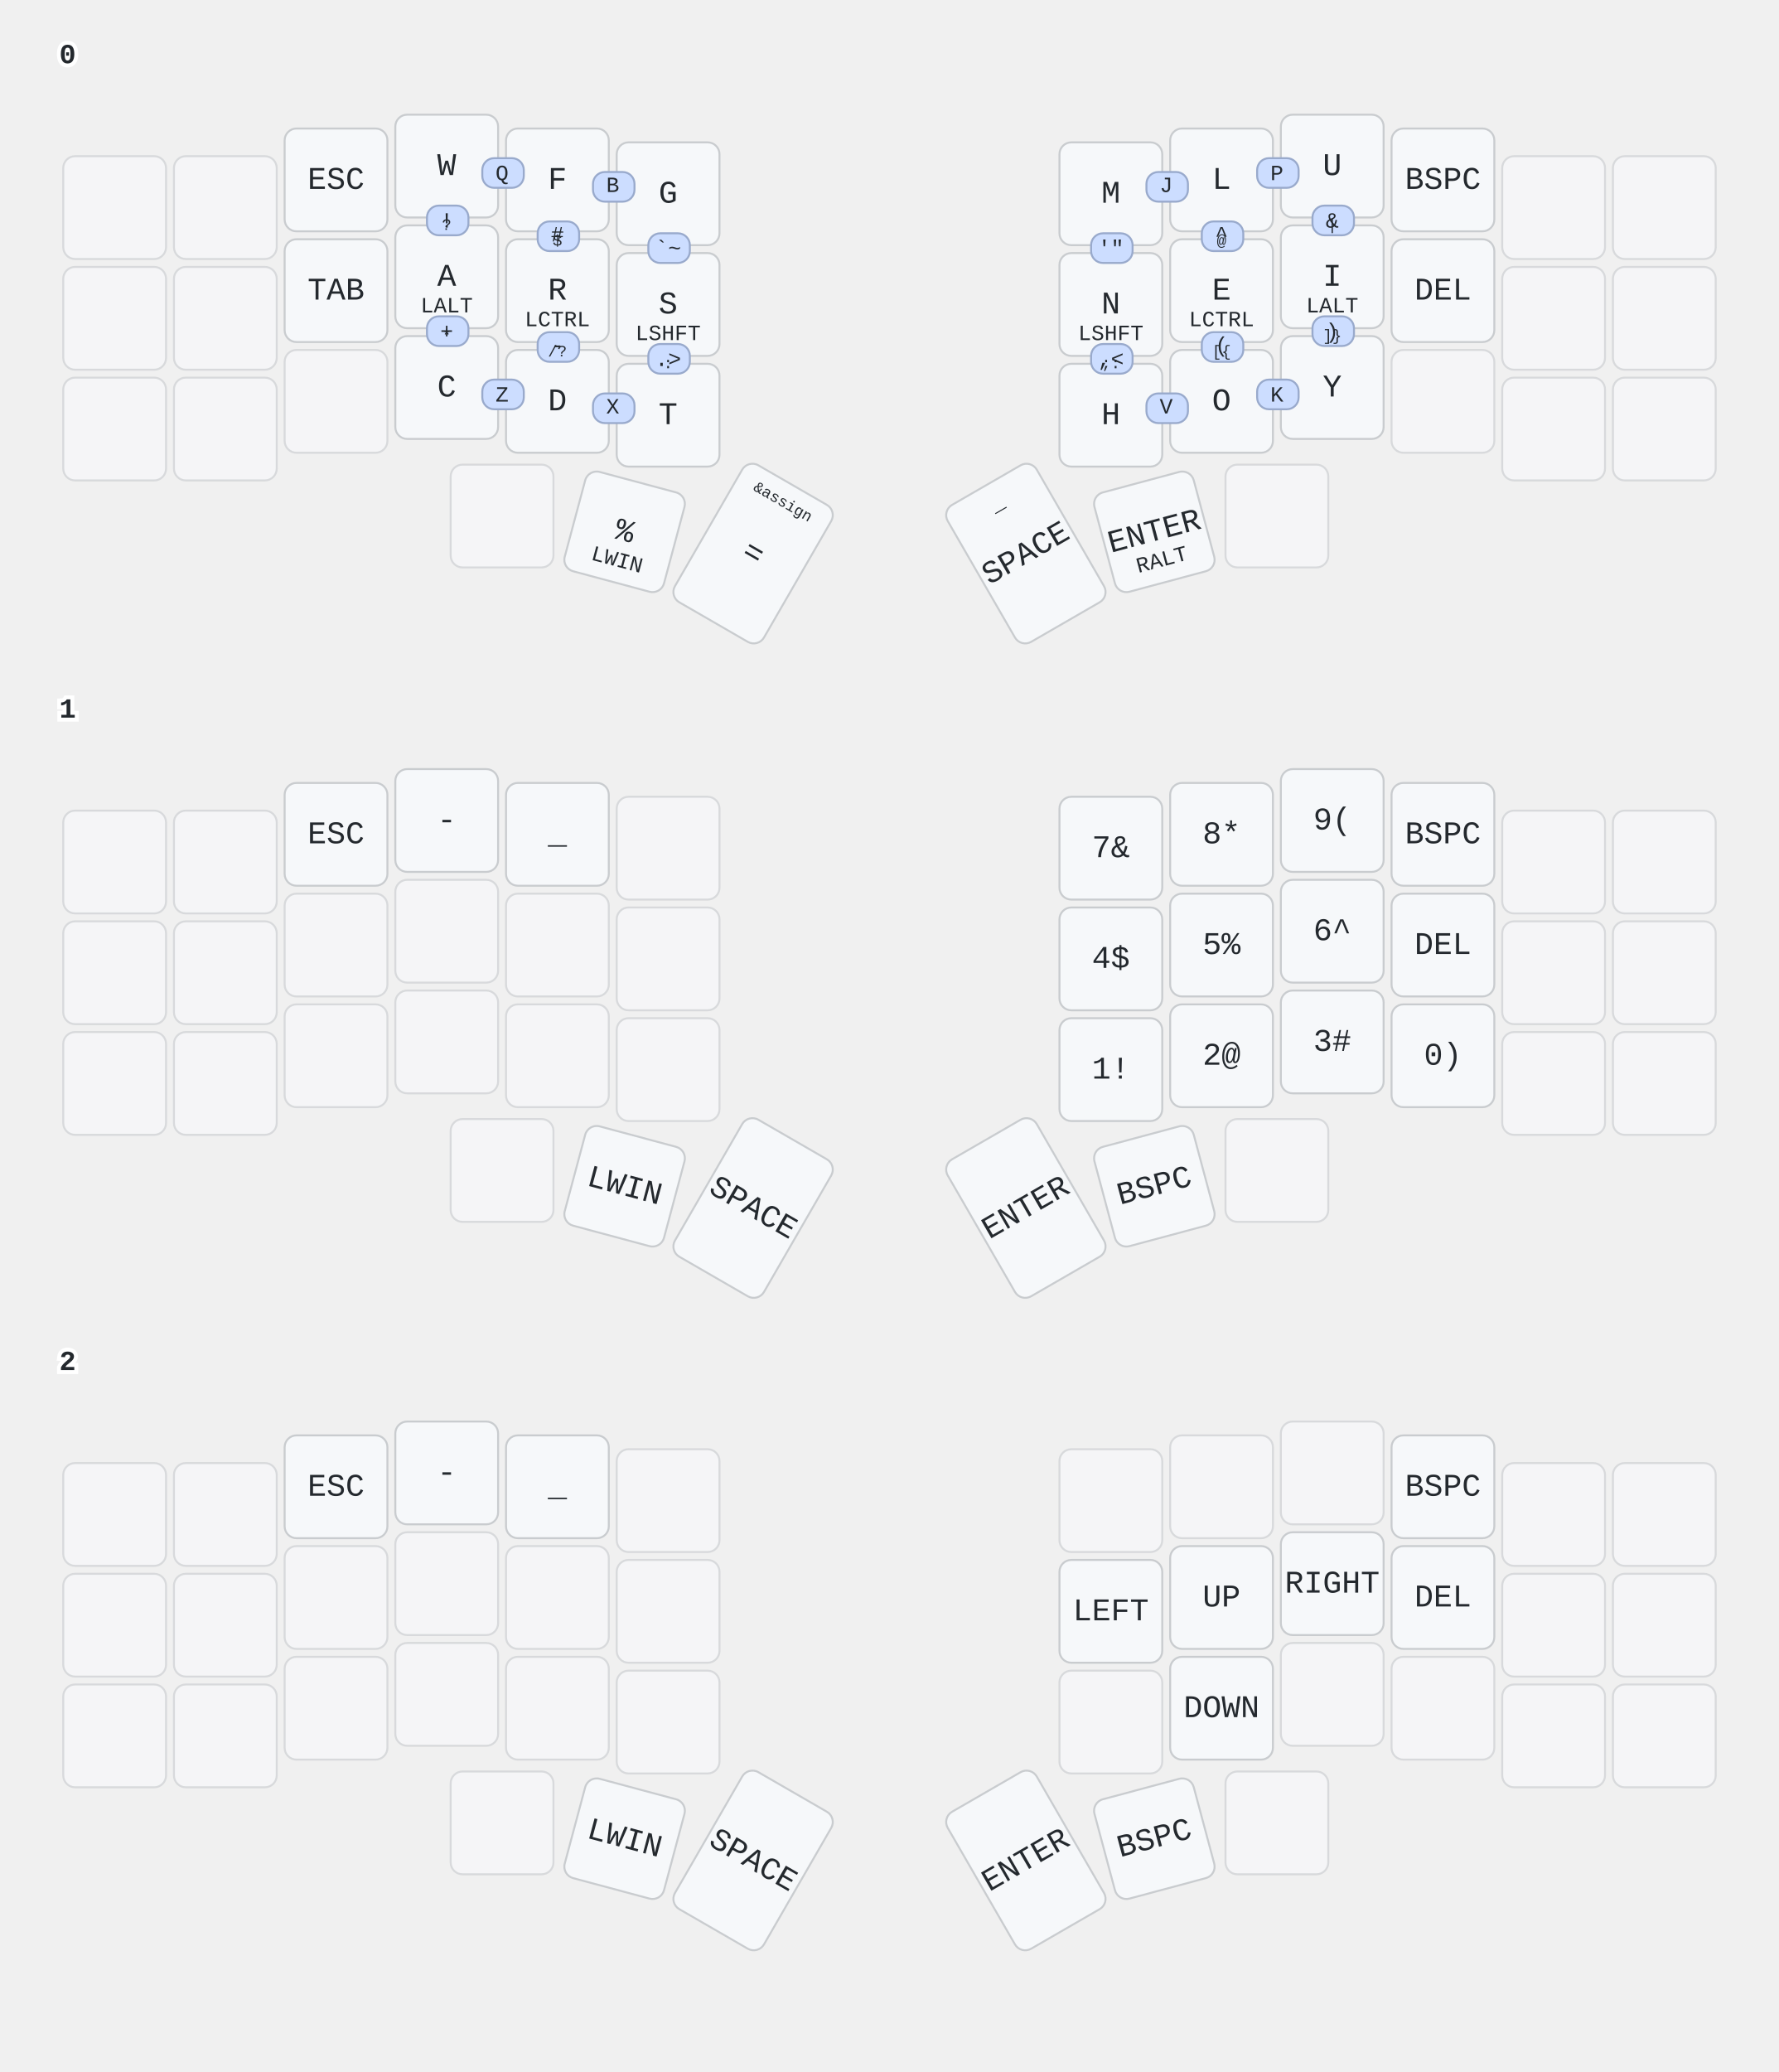
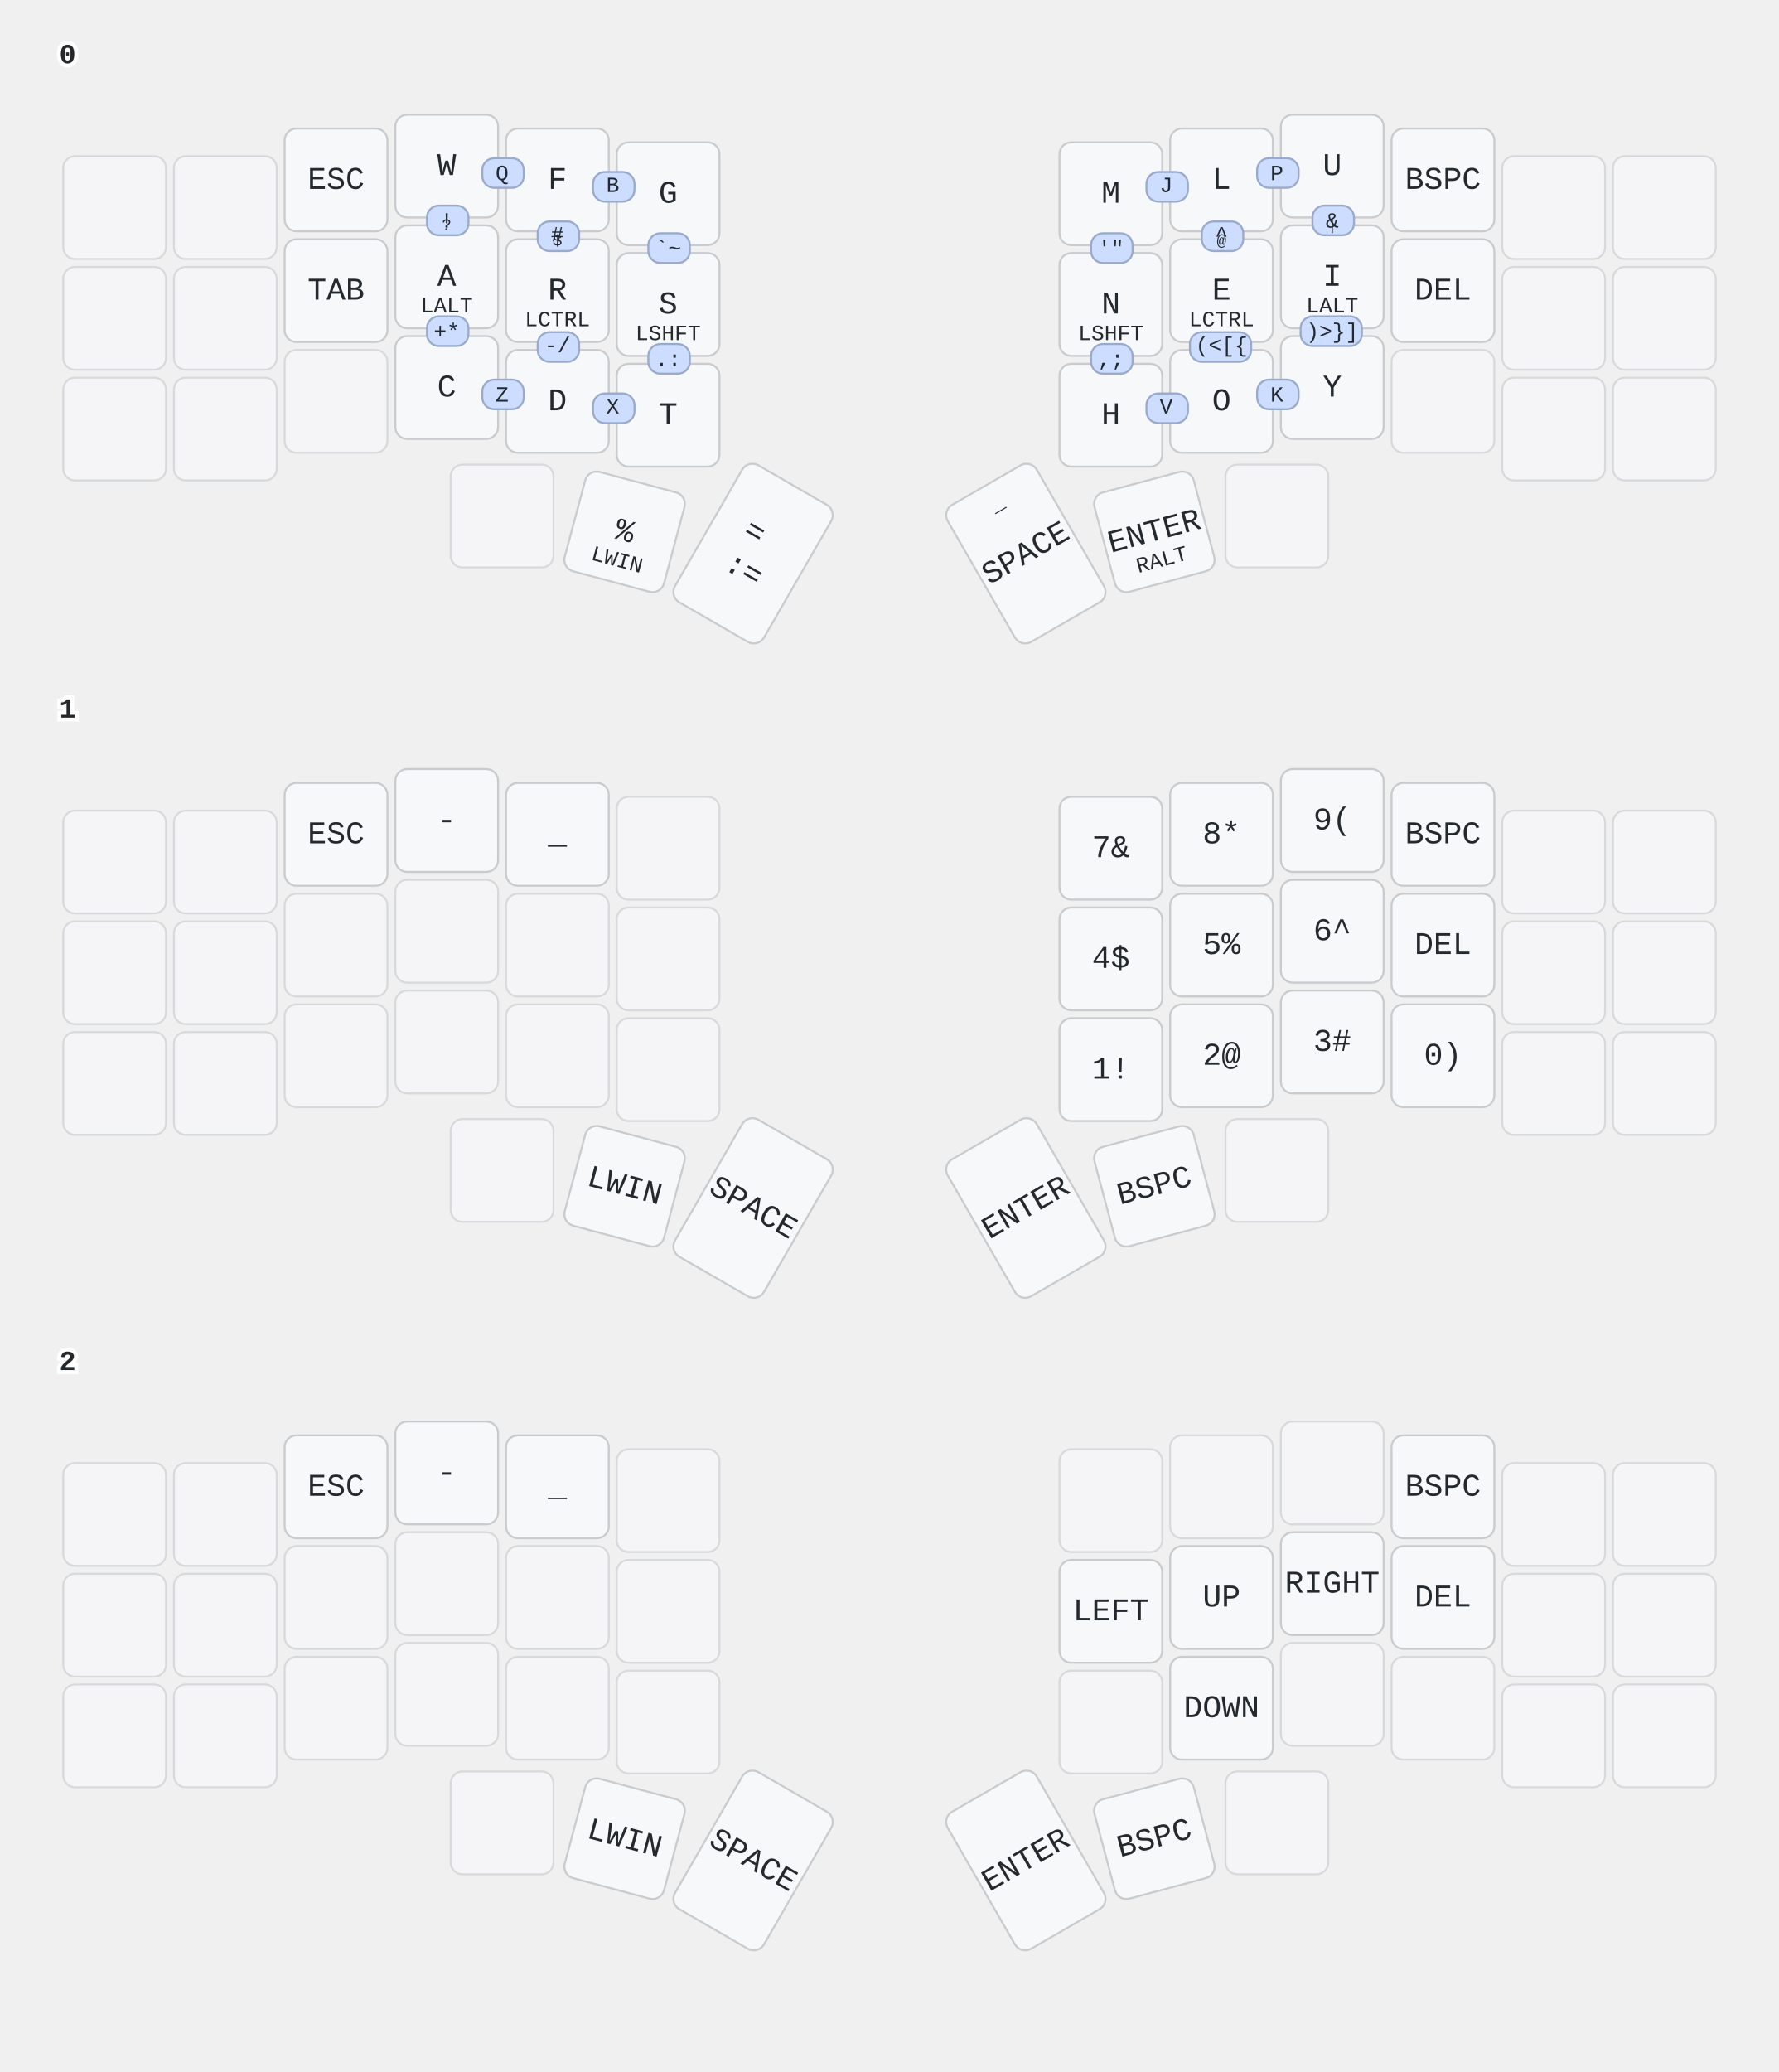
<svg xmlns="http://www.w3.org/2000/svg" xmlns:xlink="http://www.w3.org/1999/xlink" width="900" height="1048" viewBox="0 0 900 1048" class="keymap">
  <defs>/* start glyphs */
<svg id="mdi:chevron-down">
      <svg id="mdi-chevron-down" viewBox="0 0 24 24">
        <path d="M7.41,8.58L12,13.17L16.59,8.58L18,10L12,16L6,10L7.41,8.58Z" />
      </svg>
    </svg>
    <svg id="mdi:chevron-left">
      <svg id="mdi-chevron-left" viewBox="0 0 24 24">
        <path d="M15.41,16.58L10.83,12L15.41,7.41L14,6L8,12L14,18L15.41,16.58Z" />
      </svg>
    </svg>
    <svg id="mdi:chevron-right">
      <svg id="mdi-chevron-right" viewBox="0 0 24 24">
        <path d="M8.59,16.58L13.17,12L8.59,7.41L10,6L16,12L10,18L8.59,16.58Z" />
      </svg>
    </svg>
    <svg id="mdi:chevron-up">
      <svg id="mdi-chevron-up" viewBox="0 0 24 24">
        <path d="M7.41,15.41L12,10.83L16.59,15.41L18,14L12,8L6,14L7.41,15.41Z" />
      </svg>
    </svg>
  </defs>/* end glyphs */
<style>/* inherit to force styles through use tags */
svg path {
    fill: inherit;
}

/* font and background color specifications */
svg.keymap {
    font-family: SFMono-Regular,Consolas,Liberation Mono,Menlo,monospace;
    font-size: 14px;
    font-kerning: normal;
    text-rendering: optimizeLegibility;
    fill: #24292e;
}

/* default key styling */
rect.key {
    fill: #f6f8fa;
}

rect.key, rect.combo {
    stroke: #c9cccf;
    stroke-width: 1;
}

/* default key side styling, only used is draw_key_sides is set */
rect.side {
    filter: brightness(90%);
}

/* color accent for combo boxes */
rect.combo, rect.combo-separate {
    fill: #cdf;
}

/* color accent for held keys */
rect.held, rect.combo.held {
    fill: #fdd;
}

/* color accent for ghost (optional) keys */
rect.ghost, rect.combo.ghost {
    stroke-dasharray: 4, 4;
    stroke-width: 2;
}

text {
    text-anchor: middle;
    dominant-baseline: middle;
}

/* styling for layer labels */
text.label {
    font-weight: bold;
    text-anchor: start;
    stroke: white;
    stroke-width: 4;
    paint-order: stroke;
}

/* styling for optional footer */
text.footer {
    text-anchor: end;
    dominant-baseline: auto;
    stroke: white;
    stroke-width: 4;
    paint-order: stroke;
}

/* styling for combo tap, and key hold/shifted label text */
text.combo, text.hold, text.shifted {
    font-size: 11px;
}

text.hold {
    text-anchor: middle;
    dominant-baseline: auto;
}

text.shifted {
    text-anchor: middle;
    dominant-baseline: hanging;
}

text.layer-activator {
    text-decoration: underline;
}

/* styling for hold/shifted label text in combo box */
text.combo.hold, text.combo.shifted {
    font-size: 8px;
}

/* lighter symbol for transparent keys */
text.trans {
    fill: #7b7e81;
}

/* styling for combo dendrons */
path.combo {
    stroke-width: 1;
    stroke: gray;
    fill: none;
}

/* Start Tabler Icons Cleanup */
/* cannot use height/width with glyphs */
.icon-tabler &gt; path {
    fill: inherit;
    stroke: inherit;
    stroke-width: 2;
}
/* hide tabler's default box */
.icon-tabler &gt; path[stroke="none"][fill="none"] {
    visibility: hidden;
}
/* End Tabler Icons Cleanup */

.none, .trans, .ghost {
  opacity: 0.8;
}

/* color accent for combo boxes */
rect.combo, rect.combo-separate {
    fill: #CCDDFF;
    stroke: #99AACC;
}

/* rect.held, rect.combo.held { */
.held {
  opacity: 1.0;
  filter: drop-shadow(0px 0px 6px #4FC0D0);  /* #7979EC); */
}

text.key.tap {
  font-size: 16px;
  /* font-weight: 900; */
}

text.hold, text.shifted {
  /* font-size: 9px; */
  font-weight: normal;
}

text.combo {
  /* font-size: 11px; */
-   /* font-weight: bold;j */
+   /* font-weight: bold; */
}
</style>
  <g transform="translate(30, 0)" class="layer-0">
    <text x="0" y="28" class="label" id="x_x">0</text>
    <g transform="translate(0, 56)">
      <g transform="translate(28, 49)" class="key none keypos-0">
        <rect rx="6" ry="6" x="-26" y="-26" width="52" height="52" class="key none" />
      </g>
      <g transform="translate(84, 49)" class="key none keypos-1">
        <rect rx="6" ry="6" x="-26" y="-26" width="52" height="52" class="key none" />
      </g>
      <g transform="translate(140, 35)" class="key keypos-2">
        <rect rx="6" ry="6" x="-26" y="-26" width="52" height="52" class="key" />
        <text x="0" y="0" class="key tap">ESC</text>
      </g>
      <g transform="translate(196, 28)" class="key keypos-3">
        <rect rx="6" ry="6" x="-26" y="-26" width="52" height="52" class="key" />
        <text x="0" y="0" class="key tap">W</text>
      </g>
      <g transform="translate(252, 35)" class="key keypos-4">
        <rect rx="6" ry="6" x="-26" y="-26" width="52" height="52" class="key" />
        <text x="0" y="0" class="key tap">F</text>
      </g>
      <g transform="translate(308, 42)" class="key keypos-5">
        <rect rx="6" ry="6" x="-26" y="-26" width="52" height="52" class="key" />
        <text x="0" y="0" class="key tap">G</text>
      </g>
      <g transform="translate(532, 42)" class="key keypos-6">
        <rect rx="6" ry="6" x="-26" y="-26" width="52" height="52" class="key" />
        <text x="0" y="0" class="key tap">M</text>
      </g>
      <g transform="translate(588, 35)" class="key keypos-7">
        <rect rx="6" ry="6" x="-26" y="-26" width="52" height="52" class="key" />
        <text x="0" y="0" class="key tap">L</text>
      </g>
      <g transform="translate(644, 28)" class="key keypos-8">
        <rect rx="6" ry="6" x="-26" y="-26" width="52" height="52" class="key" />
        <text x="0" y="0" class="key tap">U</text>
      </g>
      <g transform="translate(700, 35)" class="key keypos-9">
        <rect rx="6" ry="6" x="-26" y="-26" width="52" height="52" class="key" />
        <text x="0" y="0" class="key tap">BSPC</text>
      </g>
      <g transform="translate(756, 49)" class="key none keypos-10">
        <rect rx="6" ry="6" x="-26" y="-26" width="52" height="52" class="key none" />
      </g>
      <g transform="translate(812, 49)" class="key none keypos-11">
        <rect rx="6" ry="6" x="-26" y="-26" width="52" height="52" class="key none" />
      </g>
      <g transform="translate(28, 105)" class="key none keypos-12">
        <rect rx="6" ry="6" x="-26" y="-26" width="52" height="52" class="key none" />
      </g>
      <g transform="translate(84, 105)" class="key none keypos-13">
        <rect rx="6" ry="6" x="-26" y="-26" width="52" height="52" class="key none" />
      </g>
      <g transform="translate(140, 91)" class="key keypos-14">
        <rect rx="6" ry="6" x="-26" y="-26" width="52" height="52" class="key" />
        <text x="0" y="0" class="key tap">TAB</text>
      </g>
      <g transform="translate(196, 84)" class="key keypos-15">
        <rect rx="6" ry="6" x="-26" y="-26" width="52" height="52" class="key" />
        <text x="0" y="0" class="key tap">A</text>
        <text x="0" y="18" class="key hold">LALT</text>
      </g>
      <g transform="translate(252, 91)" class="key keypos-16">
        <rect rx="6" ry="6" x="-26" y="-26" width="52" height="52" class="key" />
        <text x="0" y="0" class="key tap">R</text>
        <text x="0" y="18" class="key hold">LCTRL</text>
      </g>
      <g transform="translate(308, 98)" class="key keypos-17">
        <rect rx="6" ry="6" x="-26" y="-26" width="52" height="52" class="key" />
        <text x="0" y="0" class="key tap">S</text>
        <text x="0" y="18" class="key hold">LSHFT</text>
      </g>
      <g transform="translate(532, 98)" class="key keypos-18">
        <rect rx="6" ry="6" x="-26" y="-26" width="52" height="52" class="key" />
        <text x="0" y="0" class="key tap">N</text>
        <text x="0" y="18" class="key hold">LSHFT</text>
      </g>
      <g transform="translate(588, 91)" class="key keypos-19">
        <rect rx="6" ry="6" x="-26" y="-26" width="52" height="52" class="key" />
        <text x="0" y="0" class="key tap">E</text>
        <text x="0" y="18" class="key hold">LCTRL</text>
      </g>
      <g transform="translate(644, 84)" class="key keypos-20">
        <rect rx="6" ry="6" x="-26" y="-26" width="52" height="52" class="key" />
        <text x="0" y="0" class="key tap">I</text>
        <text x="0" y="18" class="key hold">LALT</text>
      </g>
      <g transform="translate(700, 91)" class="key keypos-21">
        <rect rx="6" ry="6" x="-26" y="-26" width="52" height="52" class="key" />
        <text x="0" y="0" class="key tap">DEL</text>
      </g>
      <g transform="translate(756, 105)" class="key none keypos-22">
        <rect rx="6" ry="6" x="-26" y="-26" width="52" height="52" class="key none" />
      </g>
      <g transform="translate(812, 105)" class="key none keypos-23">
        <rect rx="6" ry="6" x="-26" y="-26" width="52" height="52" class="key none" />
      </g>
      <g transform="translate(28, 161)" class="key none keypos-24">
        <rect rx="6" ry="6" x="-26" y="-26" width="52" height="52" class="key none" />
      </g>
      <g transform="translate(84, 161)" class="key none keypos-25">
        <rect rx="6" ry="6" x="-26" y="-26" width="52" height="52" class="key none" />
      </g>
      <g transform="translate(140, 147)" class="key none keypos-26">
        <rect rx="6" ry="6" x="-26" y="-26" width="52" height="52" class="key none" />
      </g>
      <g transform="translate(196, 140)" class="key keypos-27">
        <rect rx="6" ry="6" x="-26" y="-26" width="52" height="52" class="key" />
        <text x="0" y="0" class="key tap">C</text>
      </g>
      <g transform="translate(252, 147)" class="key keypos-28">
        <rect rx="6" ry="6" x="-26" y="-26" width="52" height="52" class="key" />
        <text x="0" y="0" class="key tap">D</text>
      </g>
      <g transform="translate(308, 154)" class="key keypos-29">
        <rect rx="6" ry="6" x="-26" y="-26" width="52" height="52" class="key" />
        <text x="0" y="0" class="key tap">T</text>
      </g>
      <g transform="translate(532, 154)" class="key keypos-30">
        <rect rx="6" ry="6" x="-26" y="-26" width="52" height="52" class="key" />
        <text x="0" y="0" class="key tap">H</text>
      </g>
      <g transform="translate(588, 147)" class="key keypos-31">
        <rect rx="6" ry="6" x="-26" y="-26" width="52" height="52" class="key" />
        <text x="0" y="0" class="key tap">O</text>
      </g>
      <g transform="translate(644, 140)" class="key keypos-32">
        <rect rx="6" ry="6" x="-26" y="-26" width="52" height="52" class="key" />
        <text x="0" y="0" class="key tap">Y</text>
      </g>
      <g transform="translate(700, 147)" class="key none keypos-33">
        <rect rx="6" ry="6" x="-26" y="-26" width="52" height="52" class="key none" />
      </g>
      <g transform="translate(756, 161)" class="key none keypos-34">
        <rect rx="6" ry="6" x="-26" y="-26" width="52" height="52" class="key none" />
      </g>
      <g transform="translate(812, 161)" class="key none keypos-35">
        <rect rx="6" ry="6" x="-26" y="-26" width="52" height="52" class="key none" />
      </g>
      <g transform="translate(224, 205)" class="key none keypos-36">
        <rect rx="6" ry="6" x="-26" y="-26" width="52" height="52" class="key none" />
      </g>
      <g transform="translate(286, 213) rotate(15.0)" class="key keypos-37">
        <rect rx="6" ry="6" x="-26" y="-26" width="52" height="52" class="key" />
        <text x="0" y="0" class="key tap">%</text>
        <text x="0" y="18" class="key hold">LWIN</text>
      </g>
      <g transform="translate(351, 224) rotate(30.0)" class="key keypos-38">
        <rect rx="6" ry="6" x="-26" y="-40" width="52" height="80" class="key" />
-         <text x="0" y="0" class="key tap">=</text>
-         <text x="0" y="-32" class="key shifted">
-           <tspan style="font-size: 71%">&amp;assign</tspan>
+         <text x="0" y="0" class="key tap">
+           <tspan x="0" dy="-0.6em">=</tspan>
+           <tspan x="0" dy="1.2em">:=</tspan>
        </text>
      </g>
      <g transform="translate(489, 224) rotate(-30.0)" class="key keypos-39">
        <rect rx="6" ry="6" x="-26" y="-40" width="52" height="80" class="key" />
        <text x="0" y="0" class="key tap">SPACE</text>
        <text x="0" y="-32" class="key shifted">_</text>
      </g>
      <g transform="translate(554, 213) rotate(-15.0)" class="key keypos-40">
        <rect rx="6" ry="6" x="-26" y="-26" width="52" height="52" class="key" />
        <text x="0" y="0" class="key tap">ENTER</text>
        <text x="0" y="18" class="key hold">RALT</text>
      </g>
      <g transform="translate(616, 205)" class="key none keypos-41">
        <rect rx="6" ry="6" x="-26" y="-26" width="52" height="52" class="key none" />
      </g>
      <g class="combo combopos-0">
        <rect rx="6" ry="6" x="214" y="24" width="21" height="15" class="combo" />
        <text x="224" y="32" class="combo tap">Q</text>
      </g>
      <g class="combo combopos-1">
        <rect rx="6" ry="6" x="270" y="31" width="21" height="15" class="combo" />
        <text x="280" y="38" class="combo tap">B</text>
      </g>
      <g class="combo combopos-2">
        <rect rx="6" ry="6" x="214" y="136" width="21" height="15" class="combo" />
        <text x="224" y="144" class="combo tap">Z</text>
      </g>
      <g class="combo combopos-3">
        <rect rx="6" ry="6" x="270" y="143" width="21" height="15" class="combo" />
        <text x="280" y="150" class="combo tap">X</text>
      </g>
      <g class="combo combopos-4">
        <rect rx="6" ry="6" x="550" y="31" width="21" height="15" class="combo" />
        <text x="560" y="38" class="combo tap">J</text>
      </g>
      <g class="combo combopos-5">
        <rect rx="6" ry="6" x="606" y="24" width="21" height="15" class="combo" />
        <text x="616" y="32" class="combo tap">P</text>
      </g>
      <g class="combo combopos-6">
        <rect rx="6" ry="6" x="550" y="143" width="21" height="15" class="combo" />
        <text x="560" y="150" class="combo tap">V</text>
      </g>
      <g class="combo combopos-7">
        <rect rx="6" ry="6" x="606" y="136" width="21" height="15" class="combo" />
        <text x="616" y="144" class="combo tap">K</text>
      </g>
      <g class="combo combopos-8">
        <rect rx="6" ry="6" x="298" y="62" width="21" height="15" class="combo" />
        <text x="308" y="70" class="combo tap">`~</text>
      </g>
      <g class="combo combopos-9">
        <rect rx="6" ry="6" x="522" y="62" width="21" height="15" class="combo" />
        <text x="532" y="70" class="combo tap">'"</text>
      </g>
      <g class="combo combopos-10">
        <rect rx="6" ry="6" x="298" y="118" width="21" height="15" class="combo" />
-         <text x="308" y="126" class="combo tap">.&gt;</text>
-         <text x="308" y="126" class="combo shifted">:</text>
+         <text x="308" y="126" class="combo tap">.:</text>
      </g>
      <g class="combo combopos-11">
        <rect rx="6" ry="6" x="522" y="118" width="21" height="15" class="combo" />
-         <text x="532" y="126" class="combo tap">,&lt;</text>
-         <text x="532" y="126" class="combo shifted">;:</text>
+         <text x="532" y="126" class="combo tap">,;</text>
      </g>
      <g class="combo combopos-12">
-         <rect rx="6" ry="6" x="578" y="112" width="21" height="15" class="combo" />
-         <text x="588" y="119" class="combo tap">(</text>
-         <text x="588" y="120" class="combo shifted">[{</text>
+         <rect rx="6" ry="6" x="572" y="112" width="31" height="15" class="combo" />
+         <text x="588" y="119" class="combo tap">(&lt;[{</text>
      </g>
      <g class="combo combopos-13">
-         <rect rx="6" ry="6" x="634" y="104" width="21" height="15" class="combo" />
-         <text x="644" y="112" class="combo tap">)</text>
-         <text x="644" y="112" class="combo shifted">]}</text>
+         <rect rx="6" ry="6" x="628" y="104" width="31" height="15" class="combo" />
+         <text x="644" y="112" class="combo tap">)&gt;}]</text>
      </g>
      <g class="combo combopos-14">
        <rect rx="6" ry="6" x="186" y="104" width="21" height="15" class="combo" />
-         <text x="196" y="112" class="combo tap">+</text>
-         <text x="196" y="112" class="combo shifted">*</text>
+         <text x="196" y="112" class="combo tap">+*</text>
      </g>
      <g class="combo combopos-15">
        <rect rx="6" ry="6" x="242" y="112" width="21" height="15" class="combo" />
-         <text x="252" y="119" class="combo tap">-</text>
-         <text x="252" y="120" class="combo shifted">/?</text>
+         <text x="252" y="119" class="combo tap">-/</text>
      </g>
      <g class="combo combopos-16">
        <rect rx="6" ry="6" x="186" y="48" width="21" height="15" class="combo" />
        <text x="196" y="56" class="combo tap">!</text>
        <text x="196" y="56" class="combo shifted">?</text>
      </g>
      <g class="combo combopos-17">
        <rect rx="6" ry="6" x="242" y="56" width="21" height="15" class="combo" />
        <text x="252" y="63" class="combo tap">#</text>
        <text x="252" y="64" class="combo shifted">$</text>
      </g>
      <g class="combo combopos-18">
        <rect rx="6" ry="6" x="578" y="56" width="21" height="15" class="combo" />
        <text x="588" y="63" class="combo tap">^</text>
        <text x="588" y="64" class="combo shifted">@</text>
      </g>
      <g class="combo combopos-19">
        <rect rx="6" ry="6" x="634" y="48" width="21" height="15" class="combo" />
        <text x="644" y="56" class="combo tap">&amp;</text>
        <text x="644" y="56" class="combo shifted">|</text>
      </g>
    </g>
  </g>
  <g transform="translate(30, 331)" class="layer-1">
    <text x="0" y="28" class="label" id="x_x">1</text>
    <g transform="translate(0, 56)">
      <g transform="translate(28, 49)" class="key none keypos-0">
        <rect rx="6" ry="6" x="-26" y="-26" width="52" height="52" class="key none" />
      </g>
      <g transform="translate(84, 49)" class="key none keypos-1">
        <rect rx="6" ry="6" x="-26" y="-26" width="52" height="52" class="key none" />
      </g>
      <g transform="translate(140, 35)" class="key keypos-2">
        <rect rx="6" ry="6" x="-26" y="-26" width="52" height="52" class="key" />
        <text x="0" y="0" class="key tap">ESC</text>
      </g>
      <g transform="translate(196, 28)" class="key keypos-3">
        <rect rx="6" ry="6" x="-26" y="-26" width="52" height="52" class="key" />
        <text x="0" y="0" class="key tap">-</text>
      </g>
      <g transform="translate(252, 35)" class="key keypos-4">
        <rect rx="6" ry="6" x="-26" y="-26" width="52" height="52" class="key" />
        <text x="0" y="0" class="key tap">_</text>
      </g>
      <g transform="translate(308, 42)" class="key none keypos-5">
        <rect rx="6" ry="6" x="-26" y="-26" width="52" height="52" class="key none" />
      </g>
      <g transform="translate(532, 42)" class="key keypos-6">
        <rect rx="6" ry="6" x="-26" y="-26" width="52" height="52" class="key" />
        <text x="0" y="0" class="key tap">7&amp;</text>
      </g>
      <g transform="translate(588, 35)" class="key keypos-7">
        <rect rx="6" ry="6" x="-26" y="-26" width="52" height="52" class="key" />
        <text x="0" y="0" class="key tap">8*</text>
      </g>
      <g transform="translate(644, 28)" class="key keypos-8">
        <rect rx="6" ry="6" x="-26" y="-26" width="52" height="52" class="key" />
        <text x="0" y="0" class="key tap">9(</text>
      </g>
      <g transform="translate(700, 35)" class="key keypos-9">
        <rect rx="6" ry="6" x="-26" y="-26" width="52" height="52" class="key" />
        <text x="0" y="0" class="key tap">BSPC</text>
      </g>
      <g transform="translate(756, 49)" class="key none keypos-10">
        <rect rx="6" ry="6" x="-26" y="-26" width="52" height="52" class="key none" />
      </g>
      <g transform="translate(812, 49)" class="key none keypos-11">
        <rect rx="6" ry="6" x="-26" y="-26" width="52" height="52" class="key none" />
      </g>
      <g transform="translate(28, 105)" class="key none keypos-12">
        <rect rx="6" ry="6" x="-26" y="-26" width="52" height="52" class="key none" />
      </g>
      <g transform="translate(84, 105)" class="key none keypos-13">
        <rect rx="6" ry="6" x="-26" y="-26" width="52" height="52" class="key none" />
      </g>
      <g transform="translate(140, 91)" class="key none keypos-14">
        <rect rx="6" ry="6" x="-26" y="-26" width="52" height="52" class="key none" />
      </g>
      <g transform="translate(196, 84)" class="key none keypos-15">
        <rect rx="6" ry="6" x="-26" y="-26" width="52" height="52" class="key none" />
      </g>
      <g transform="translate(252, 91)" class="key none keypos-16">
        <rect rx="6" ry="6" x="-26" y="-26" width="52" height="52" class="key none" />
      </g>
      <g transform="translate(308, 98)" class="key none keypos-17">
        <rect rx="6" ry="6" x="-26" y="-26" width="52" height="52" class="key none" />
      </g>
      <g transform="translate(532, 98)" class="key keypos-18">
        <rect rx="6" ry="6" x="-26" y="-26" width="52" height="52" class="key" />
        <text x="0" y="0" class="key tap">4$</text>
      </g>
      <g transform="translate(588, 91)" class="key keypos-19">
        <rect rx="6" ry="6" x="-26" y="-26" width="52" height="52" class="key" />
        <text x="0" y="0" class="key tap">5%</text>
      </g>
      <g transform="translate(644, 84)" class="key keypos-20">
        <rect rx="6" ry="6" x="-26" y="-26" width="52" height="52" class="key" />
        <text x="0" y="0" class="key tap">6^</text>
      </g>
      <g transform="translate(700, 91)" class="key keypos-21">
        <rect rx="6" ry="6" x="-26" y="-26" width="52" height="52" class="key" />
        <text x="0" y="0" class="key tap">DEL</text>
      </g>
      <g transform="translate(756, 105)" class="key none keypos-22">
        <rect rx="6" ry="6" x="-26" y="-26" width="52" height="52" class="key none" />
      </g>
      <g transform="translate(812, 105)" class="key none keypos-23">
        <rect rx="6" ry="6" x="-26" y="-26" width="52" height="52" class="key none" />
      </g>
      <g transform="translate(28, 161)" class="key none keypos-24">
        <rect rx="6" ry="6" x="-26" y="-26" width="52" height="52" class="key none" />
      </g>
      <g transform="translate(84, 161)" class="key none keypos-25">
        <rect rx="6" ry="6" x="-26" y="-26" width="52" height="52" class="key none" />
      </g>
      <g transform="translate(140, 147)" class="key none keypos-26">
        <rect rx="6" ry="6" x="-26" y="-26" width="52" height="52" class="key none" />
      </g>
      <g transform="translate(196, 140)" class="key none keypos-27">
        <rect rx="6" ry="6" x="-26" y="-26" width="52" height="52" class="key none" />
      </g>
      <g transform="translate(252, 147)" class="key none keypos-28">
        <rect rx="6" ry="6" x="-26" y="-26" width="52" height="52" class="key none" />
      </g>
      <g transform="translate(308, 154)" class="key none keypos-29">
        <rect rx="6" ry="6" x="-26" y="-26" width="52" height="52" class="key none" />
      </g>
      <g transform="translate(532, 154)" class="key keypos-30">
        <rect rx="6" ry="6" x="-26" y="-26" width="52" height="52" class="key" />
        <text x="0" y="0" class="key tap">1!</text>
      </g>
      <g transform="translate(588, 147)" class="key keypos-31">
        <rect rx="6" ry="6" x="-26" y="-26" width="52" height="52" class="key" />
        <text x="0" y="0" class="key tap">2@</text>
      </g>
      <g transform="translate(644, 140)" class="key keypos-32">
        <rect rx="6" ry="6" x="-26" y="-26" width="52" height="52" class="key" />
        <text x="0" y="0" class="key tap">3#</text>
      </g>
      <g transform="translate(700, 147)" class="key keypos-33">
        <rect rx="6" ry="6" x="-26" y="-26" width="52" height="52" class="key" />
        <text x="0" y="0" class="key tap">0)</text>
      </g>
      <g transform="translate(756, 161)" class="key none keypos-34">
        <rect rx="6" ry="6" x="-26" y="-26" width="52" height="52" class="key none" />
      </g>
      <g transform="translate(812, 161)" class="key none keypos-35">
        <rect rx="6" ry="6" x="-26" y="-26" width="52" height="52" class="key none" />
      </g>
      <g transform="translate(224, 205)" class="key none keypos-36">
        <rect rx="6" ry="6" x="-26" y="-26" width="52" height="52" class="key none" />
      </g>
      <g transform="translate(286, 213) rotate(15.0)" class="key keypos-37">
        <rect rx="6" ry="6" x="-26" y="-26" width="52" height="52" class="key" />
        <text x="0" y="0" class="key tap">LWIN</text>
      </g>
      <g transform="translate(351, 224) rotate(30.0)" class="key keypos-38">
        <rect rx="6" ry="6" x="-26" y="-40" width="52" height="80" class="key" />
        <text x="0" y="0" class="key tap">SPACE</text>
      </g>
      <g transform="translate(489, 224) rotate(-30.0)" class="key keypos-39">
        <rect rx="6" ry="6" x="-26" y="-40" width="52" height="80" class="key" />
        <text x="0" y="0" class="key tap">ENTER</text>
      </g>
      <g transform="translate(554, 213) rotate(-15.0)" class="key keypos-40">
        <rect rx="6" ry="6" x="-26" y="-26" width="52" height="52" class="key" />
        <text x="0" y="0" class="key tap">BSPC</text>
      </g>
      <g transform="translate(616, 205)" class="key none keypos-41">
        <rect rx="6" ry="6" x="-26" y="-26" width="52" height="52" class="key none" />
      </g>
    </g>
  </g>
  <g transform="translate(30, 661)" class="layer-2">
    <text x="0" y="28" class="label" id="x_x">2</text>
    <g transform="translate(0, 56)">
      <g transform="translate(28, 49)" class="key none keypos-0">
        <rect rx="6" ry="6" x="-26" y="-26" width="52" height="52" class="key none" />
      </g>
      <g transform="translate(84, 49)" class="key none keypos-1">
        <rect rx="6" ry="6" x="-26" y="-26" width="52" height="52" class="key none" />
      </g>
      <g transform="translate(140, 35)" class="key keypos-2">
        <rect rx="6" ry="6" x="-26" y="-26" width="52" height="52" class="key" />
        <text x="0" y="0" class="key tap">ESC</text>
      </g>
      <g transform="translate(196, 28)" class="key keypos-3">
        <rect rx="6" ry="6" x="-26" y="-26" width="52" height="52" class="key" />
        <text x="0" y="0" class="key tap">-</text>
      </g>
      <g transform="translate(252, 35)" class="key keypos-4">
        <rect rx="6" ry="6" x="-26" y="-26" width="52" height="52" class="key" />
        <text x="0" y="0" class="key tap">_</text>
      </g>
      <g transform="translate(308, 42)" class="key none keypos-5">
        <rect rx="6" ry="6" x="-26" y="-26" width="52" height="52" class="key none" />
      </g>
      <g transform="translate(532, 42)" class="key none keypos-6">
        <rect rx="6" ry="6" x="-26" y="-26" width="52" height="52" class="key none" />
      </g>
      <g transform="translate(588, 35)" class="key none keypos-7">
        <rect rx="6" ry="6" x="-26" y="-26" width="52" height="52" class="key none" />
      </g>
      <g transform="translate(644, 28)" class="key none keypos-8">
        <rect rx="6" ry="6" x="-26" y="-26" width="52" height="52" class="key none" />
      </g>
      <g transform="translate(700, 35)" class="key keypos-9">
        <rect rx="6" ry="6" x="-26" y="-26" width="52" height="52" class="key" />
        <text x="0" y="0" class="key tap">BSPC</text>
      </g>
      <g transform="translate(756, 49)" class="key none keypos-10">
        <rect rx="6" ry="6" x="-26" y="-26" width="52" height="52" class="key none" />
      </g>
      <g transform="translate(812, 49)" class="key none keypos-11">
        <rect rx="6" ry="6" x="-26" y="-26" width="52" height="52" class="key none" />
      </g>
      <g transform="translate(28, 105)" class="key none keypos-12">
        <rect rx="6" ry="6" x="-26" y="-26" width="52" height="52" class="key none" />
      </g>
      <g transform="translate(84, 105)" class="key none keypos-13">
        <rect rx="6" ry="6" x="-26" y="-26" width="52" height="52" class="key none" />
      </g>
      <g transform="translate(140, 91)" class="key none keypos-14">
        <rect rx="6" ry="6" x="-26" y="-26" width="52" height="52" class="key none" />
      </g>
      <g transform="translate(196, 84)" class="key none keypos-15">
        <rect rx="6" ry="6" x="-26" y="-26" width="52" height="52" class="key none" />
      </g>
      <g transform="translate(252, 91)" class="key none keypos-16">
        <rect rx="6" ry="6" x="-26" y="-26" width="52" height="52" class="key none" />
      </g>
      <g transform="translate(308, 98)" class="key none keypos-17">
        <rect rx="6" ry="6" x="-26" y="-26" width="52" height="52" class="key none" />
      </g>
      <g transform="translate(532, 98)" class="key keypos-18">
        <rect rx="6" ry="6" x="-26" y="-26" width="52" height="52" class="key" />
        <text x="0" y="0" class="key tap">LEFT</text>
        <use href="#mdi:chevron-left" xlink:href="#mdi:chevron-left" x="-6" y="6" height="12" width="12.0" class="key hold glyph mdi:chevron-left" />
      </g>
      <g transform="translate(588, 91)" class="key keypos-19">
        <rect rx="6" ry="6" x="-26" y="-26" width="52" height="52" class="key" />
        <text x="0" y="0" class="key tap">UP</text>
        <use href="#mdi:chevron-up" xlink:href="#mdi:chevron-up" x="-6" y="6" height="12" width="12.0" class="key hold glyph mdi:chevron-up" />
      </g>
      <g transform="translate(644, 84)" class="key keypos-20">
        <rect rx="6" ry="6" x="-26" y="-26" width="52" height="52" class="key" />
        <text x="0" y="0" class="key tap">RIGHT</text>
        <use href="#mdi:chevron-right" xlink:href="#mdi:chevron-right" x="-6" y="6" height="12" width="12.0" class="key hold glyph mdi:chevron-right" />
      </g>
      <g transform="translate(700, 91)" class="key keypos-21">
        <rect rx="6" ry="6" x="-26" y="-26" width="52" height="52" class="key" />
        <text x="0" y="0" class="key tap">DEL</text>
      </g>
      <g transform="translate(756, 105)" class="key none keypos-22">
        <rect rx="6" ry="6" x="-26" y="-26" width="52" height="52" class="key none" />
      </g>
      <g transform="translate(812, 105)" class="key none keypos-23">
        <rect rx="6" ry="6" x="-26" y="-26" width="52" height="52" class="key none" />
      </g>
      <g transform="translate(28, 161)" class="key none keypos-24">
        <rect rx="6" ry="6" x="-26" y="-26" width="52" height="52" class="key none" />
      </g>
      <g transform="translate(84, 161)" class="key none keypos-25">
        <rect rx="6" ry="6" x="-26" y="-26" width="52" height="52" class="key none" />
      </g>
      <g transform="translate(140, 147)" class="key none keypos-26">
        <rect rx="6" ry="6" x="-26" y="-26" width="52" height="52" class="key none" />
      </g>
      <g transform="translate(196, 140)" class="key none keypos-27">
        <rect rx="6" ry="6" x="-26" y="-26" width="52" height="52" class="key none" />
      </g>
      <g transform="translate(252, 147)" class="key none keypos-28">
        <rect rx="6" ry="6" x="-26" y="-26" width="52" height="52" class="key none" />
      </g>
      <g transform="translate(308, 154)" class="key none keypos-29">
        <rect rx="6" ry="6" x="-26" y="-26" width="52" height="52" class="key none" />
      </g>
      <g transform="translate(532, 154)" class="key none keypos-30">
        <rect rx="6" ry="6" x="-26" y="-26" width="52" height="52" class="key none" />
      </g>
      <g transform="translate(588, 147)" class="key keypos-31">
        <rect rx="6" ry="6" x="-26" y="-26" width="52" height="52" class="key" />
        <text x="0" y="0" class="key tap">DOWN</text>
        <use href="#mdi:chevron-down" xlink:href="#mdi:chevron-down" x="-6" y="6" height="12" width="12.0" class="key hold glyph mdi:chevron-down" />
      </g>
      <g transform="translate(644, 140)" class="key none keypos-32">
        <rect rx="6" ry="6" x="-26" y="-26" width="52" height="52" class="key none" />
      </g>
      <g transform="translate(700, 147)" class="key none keypos-33">
        <rect rx="6" ry="6" x="-26" y="-26" width="52" height="52" class="key none" />
      </g>
      <g transform="translate(756, 161)" class="key none keypos-34">
        <rect rx="6" ry="6" x="-26" y="-26" width="52" height="52" class="key none" />
      </g>
      <g transform="translate(812, 161)" class="key none keypos-35">
        <rect rx="6" ry="6" x="-26" y="-26" width="52" height="52" class="key none" />
      </g>
      <g transform="translate(224, 205)" class="key none keypos-36">
        <rect rx="6" ry="6" x="-26" y="-26" width="52" height="52" class="key none" />
      </g>
      <g transform="translate(286, 213) rotate(15.0)" class="key keypos-37">
        <rect rx="6" ry="6" x="-26" y="-26" width="52" height="52" class="key" />
        <text x="0" y="0" class="key tap">LWIN</text>
      </g>
      <g transform="translate(351, 224) rotate(30.0)" class="key keypos-38">
        <rect rx="6" ry="6" x="-26" y="-40" width="52" height="80" class="key" />
        <text x="0" y="0" class="key tap">SPACE</text>
      </g>
      <g transform="translate(489, 224) rotate(-30.0)" class="key keypos-39">
        <rect rx="6" ry="6" x="-26" y="-40" width="52" height="80" class="key" />
        <text x="0" y="0" class="key tap">ENTER</text>
      </g>
      <g transform="translate(554, 213) rotate(-15.0)" class="key keypos-40">
        <rect rx="6" ry="6" x="-26" y="-26" width="52" height="52" class="key" />
        <text x="0" y="0" class="key tap">BSPC</text>
      </g>
      <g transform="translate(616, 205)" class="key none keypos-41">
        <rect rx="6" ry="6" x="-26" y="-26" width="52" height="52" class="key none" />
      </g>
    </g>
  </g>
</svg>
